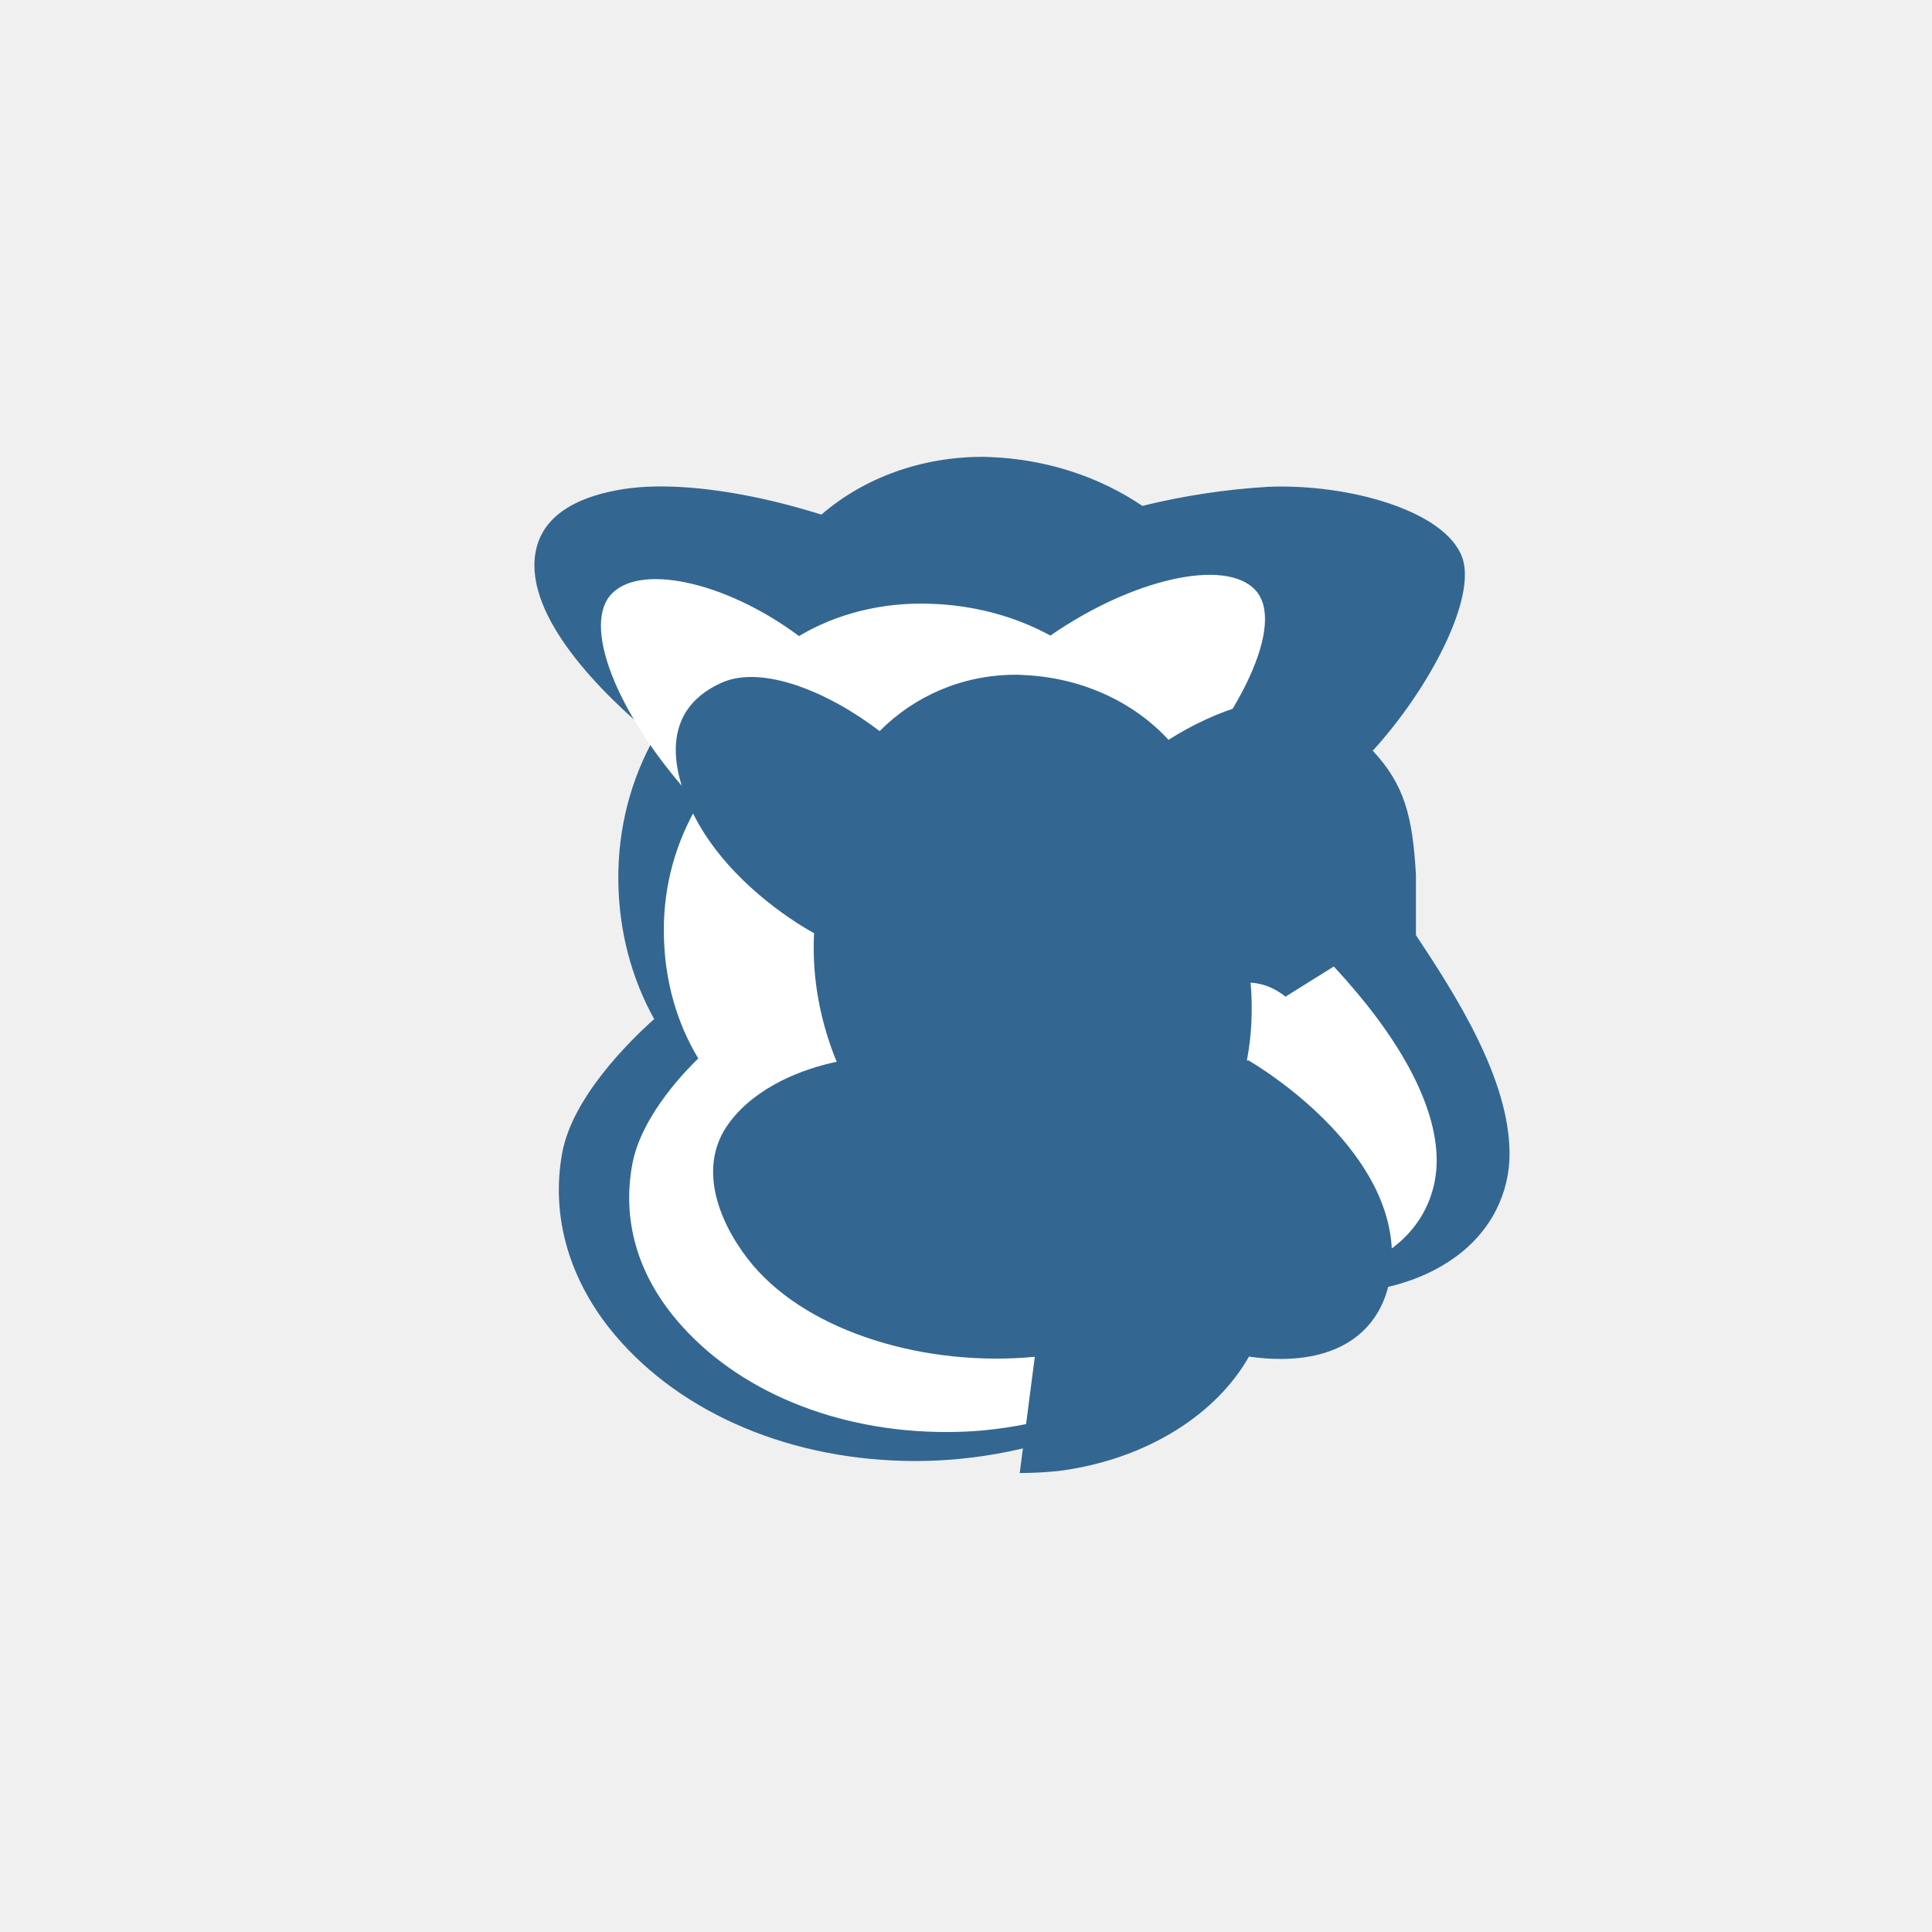
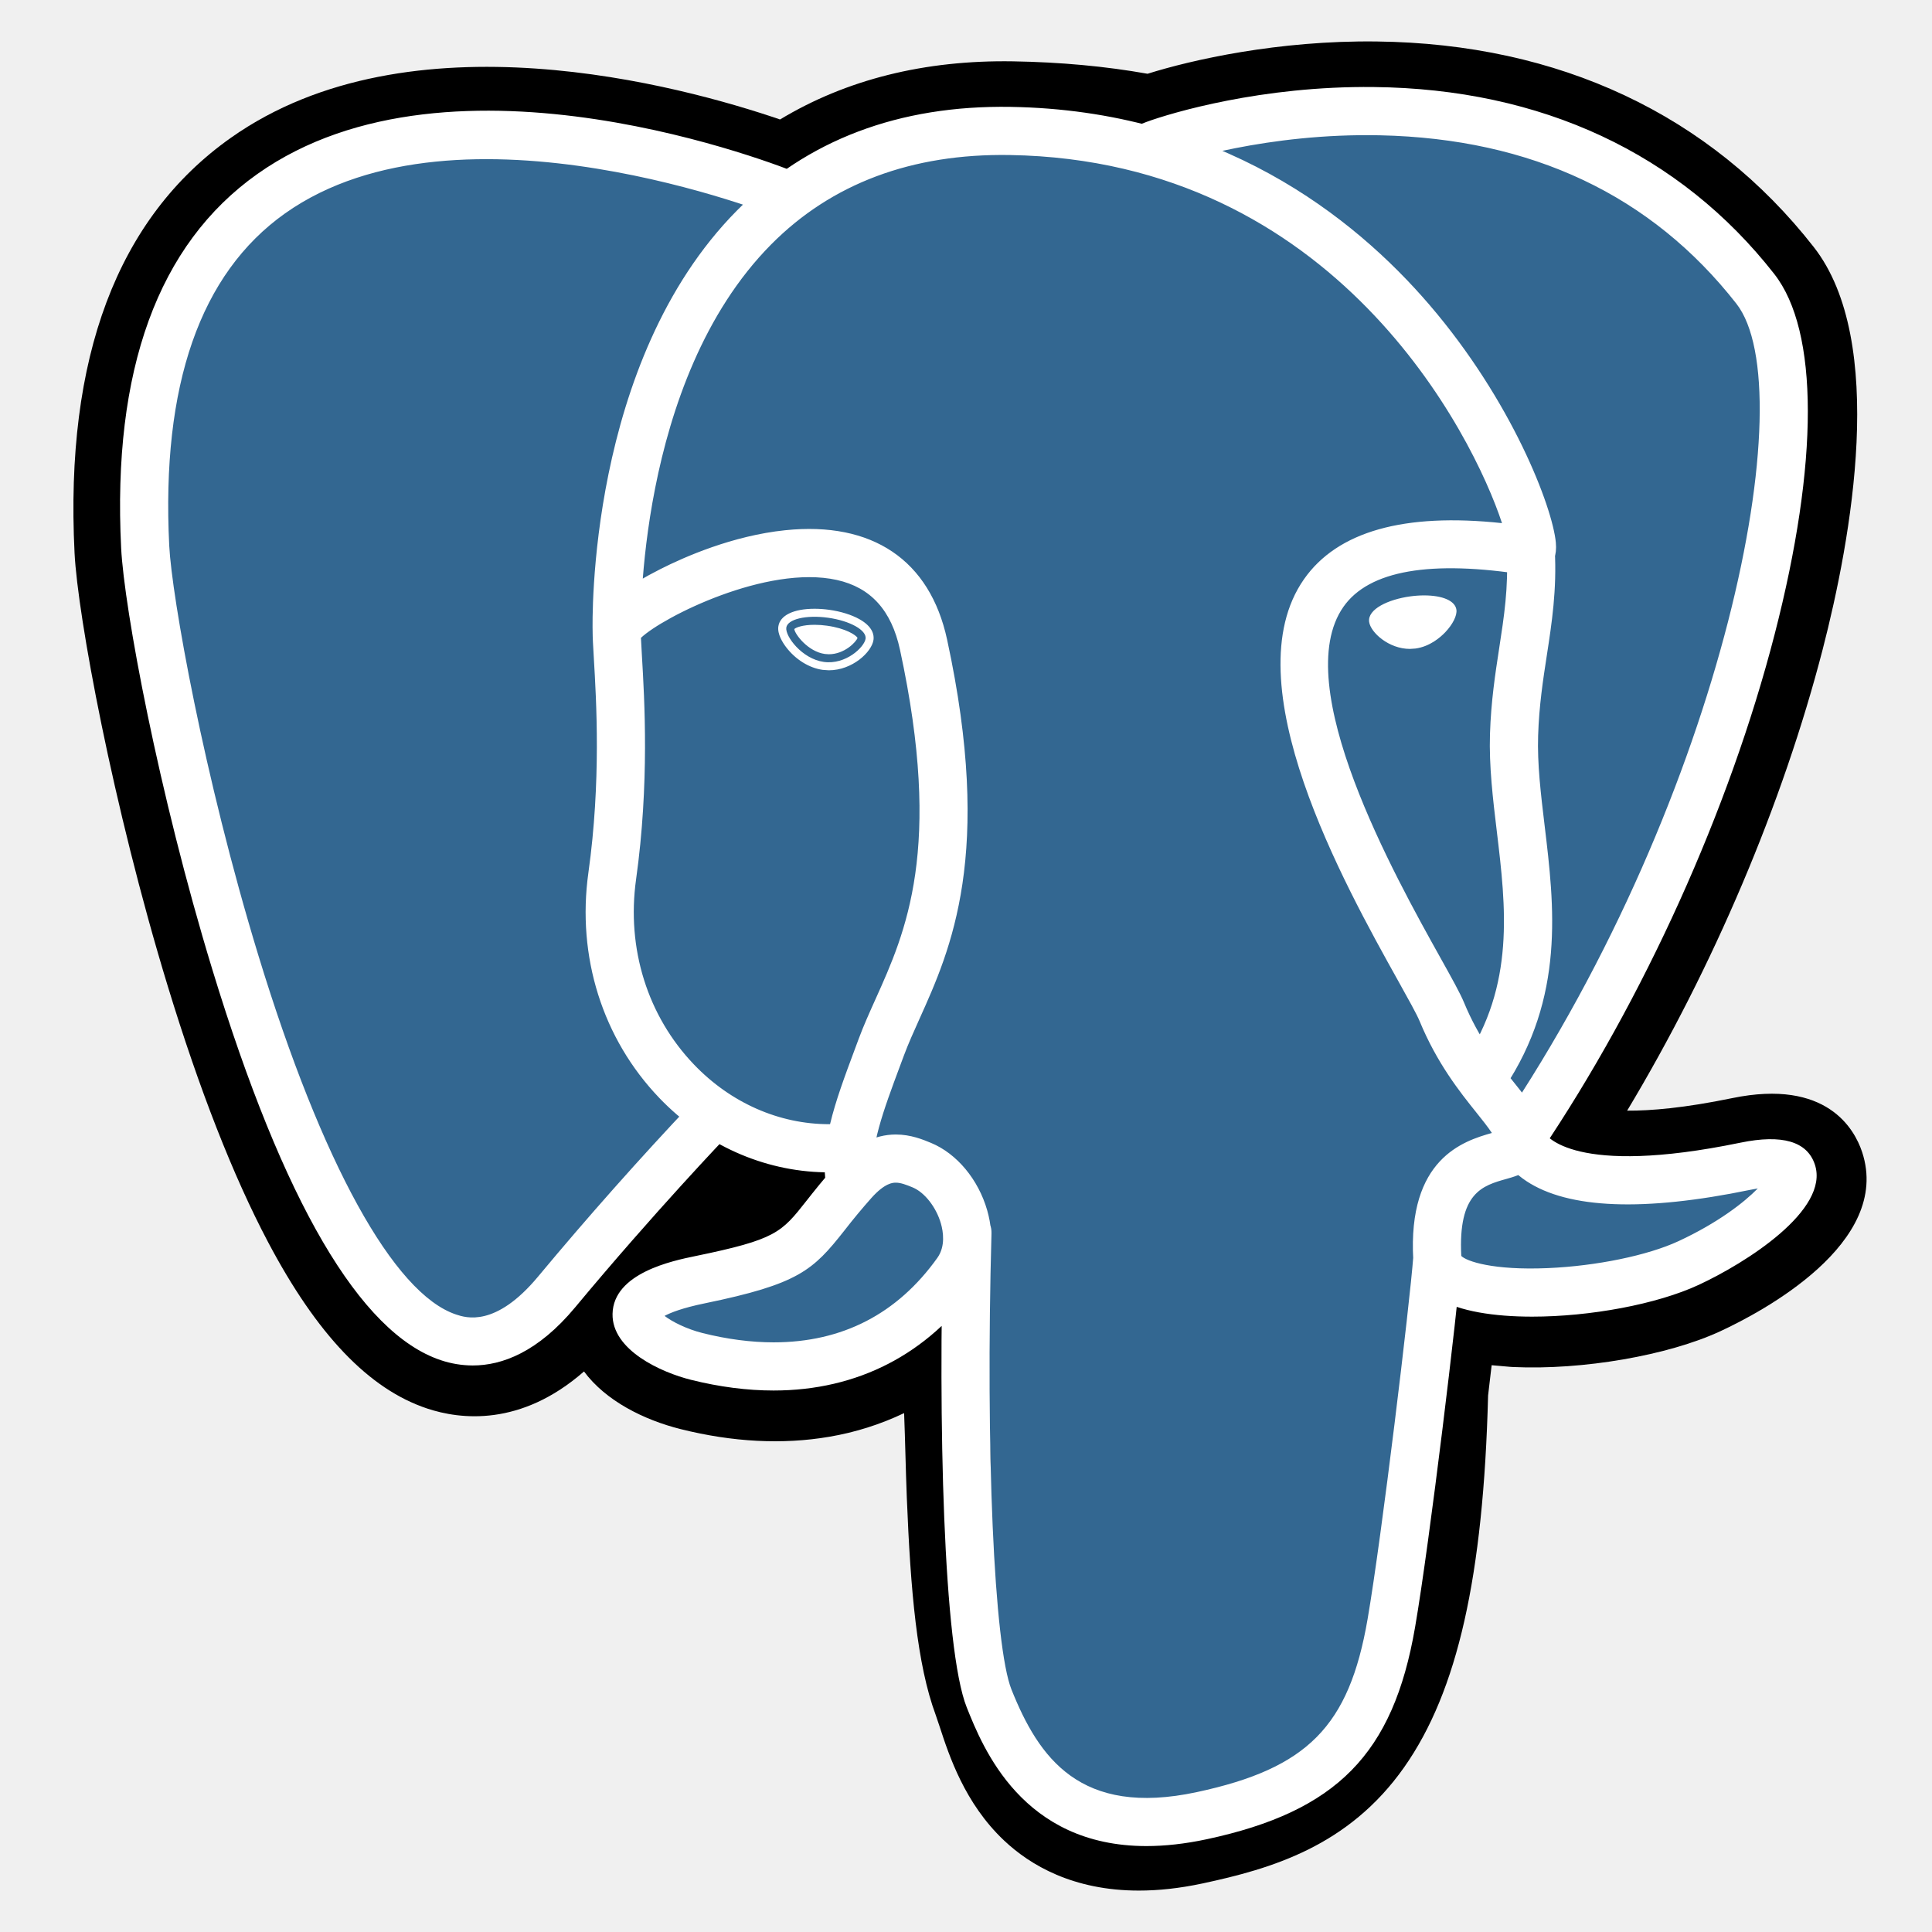
<svg xmlns="http://www.w3.org/2000/svg" viewBox="0 0 128 128">
-   <path d="M93.809 57.953c-.219-3.858-.75-5.953-2.875-8.234l.047-.016c3.813-4.202 6.86-10.14 5.891-12.781-1.141-3.11-7.563-4.875-12.813-4.672a46.4 46.4 0 0 0-8.375 1.266c-2.859-1.938-6.375-3.094-10.094-3.234-.156-.008-.312-.016-.469-.016-4.094 0-7.875 1.391-10.703 3.828-1.094-.344-2.172-.641-3.219-.891-3.828-.906-7.344-1.203-9.906-.797-2.422.383-5.375 1.406-5.828 4.281-.656 4.172 4.297 9.188 7.906 12.156-1.547 2.734-2.438 5.984-2.406 9.469.031 3.422.906 6.563 2.375 9.203-1.734 1.547-5.437 5.25-6.094 8.875-.766 4.219.469 8.469 3.5 12.063 4.453 5.266 11.781 8.344 19.922 8.344.953 0 1.922-.047 2.891-.141 8.797-.844 16.234-5.234 19.828-11.453 1.391.297 2.953.484 4.656.484 3.203 0 6.078-.766 8.297-2.344 2.547-1.812 3.672-4.406 3.672-6.906-.004-4.953-3.558-10.492-6.203-14.484z" fill="#336791" />
-   <path d="M85.168 66.031c-1.766-1.406-3.453-.906-4.437-.531-.219.078-.422.172-.609.281.016-.562.031-1.125.016-1.703-.063-4.063-1.188-7.703-3.328-10.813 5.469-5.797 8.375-12 6.359-14.172-1.984-2.141-8.141-.75-13.578 3.016-2.344-1.281-5.063-2.016-7.969-2.109-3.219-.109-6.219.672-8.688 2.141C48.059 38.5 42.2 37.234 40.387 39.5c-1.781 2.234.688 8.234 5.875 13.781-1.453 2.453-2.313 5.328-2.281 8.5.031 3.172.859 5.984 2.281 8.344-.547.531-3.766 3.672-4.375 7.031-.656 3.609.281 7.156 2.953 10.313 3.953 4.672 10.563 7.406 17.844 7.406.813 0 1.641-.031 2.469-.109 7.938-.766 14.609-4.656 17.859-10.25.484.063.984.109 1.5.125 3.344.125 6.281-.687 8.141-2.281 1.812-1.547 2.531-3.594 2.531-5.469-.003-3.781-2.581-8.3-6.816-12.859z" fill="#fff" />
-   <path d="M68.559 89.891c-7.156.687-14.875-1.578-18.672-6.063-1.906-2.25-3.969-6.297-1.531-9.5 1.828-2.406 4.922-3.531 7.078-3.984-.5-1.203-.891-2.484-1.156-3.828-.313-1.578-.422-3.156-.344-4.688-1.859-1.031-5.562-3.562-7.672-7.281-1.547-2.734-2.953-7.328 1.578-9.328 2.672-1.172 7.031.609 10.437 3.219 2.281-2.297 5.453-3.734 9.016-3.734.156 0 .312 0 .469.016 3.828.156 7.297 1.734 9.656 4.297 3.141-2.016 7.172-3.297 9.625-2.625 3.547.969 2.375 5.5.203 9.125-1.281 2.141-3.141 4.281-5.078 5.938.344 1.172.578 2.391.688 3.641.156 1.828.063 3.563-.25 5.172l.109-.016c2.656 1.578 10.75 7.375 9.344 14.609-.563 2.891-2.781 5.172-7.219 5.172-.641 0-1.344-.047-2.094-.156-2.062 3.672-6.594 6.797-12.594 7.578-.625.063-1.266.109-1.906.125-.234.008-.469.016-.687.016z" fill="#336791" />
+   <path d="M93.809 92.112c.785-6.533.55-7.492 5.416-6.433l1.235.108c3.742.17 8.637-.602 11.513-1.938 6.191-2.873 9.861-7.668 3.758-6.409-13.924 2.873-14.881-1.842-14.881-1.842 14.703-21.815 20.849-49.508 15.543-56.287-14.47-18.489-39.517-9.746-39.936-9.52l-.134.025c-2.751-.571-5.83-.912-9.289-.968-6.301-.104-11.082 1.652-14.709 4.402 0 0-44.683-18.409-42.604 23.151.442 8.841 12.672 66.898 27.26 49.362 5.332-6.412 10.484-11.834 10.484-11.834 2.558 1.699 5.622 2.567 8.834 2.255l.249-.212c-.078.796-.044 1.575.099 2.497-3.757 4.199-2.653 4.936-10.166 6.482-7.602 1.566-3.136 4.355-.221 5.084 3.535.884 11.712 2.136 17.238-5.598l-.22.882c1.474 1.18 1.375 8.477 1.583 13.69.209 5.214.558 10.079 1.621 12.948 1.063 2.868 2.317 10.256 12.191 8.14 8.252-1.764 14.561-4.309 15.136-27.985" />
+   <path d="M75.458 125.256c-4.367 0-7.211-1.689-8.938-3.32-2.607-2.46-3.641-5.629-4.259-7.522l-.267-.79c-1.244-3.358-1.666-8.193-1.916-14.419-.038-.935-.064-1.898-.093-2.919-.021-.747-.047-1.684-.085-2.664a18.8 18.8 0 01-4.962 1.568c-3.079.526-6.389.356-9.84-.507-2.435-.609-4.965-1.871-6.407-3.82-4.203 3.681-8.212 3.182-10.396 2.453-3.853-1.285-7.301-4.896-10.542-11.037-2.309-4.375-4.542-10.075-6.638-16.943-3.65-11.96-5.969-24.557-6.175-28.693C4.292 23.698 7.777 14.44 15.296 9.129 27.157.751 45.128 5.678 51.68 7.915c4.402-2.653 9.581-3.944 15.433-3.851 3.143.051 6.136.327 8.916.823 2.9-.912 8.628-2.221 15.185-2.139 12.081.144 22.092 4.852 28.949 13.615 4.894 6.252 2.474 19.381.597 26.651-2.642 10.226-7.271 21.102-12.957 30.57 1.544.011 3.781-.174 6.961-.831 6.274-1.295 8.109 2.069 8.607 3.575 1.995 6.042-6.677 10.608-9.382 11.864-3.466 1.609-9.117 2.589-13.745 2.377l-.202-.013-1.216-.107-.12 1.014-.116.991c-.311 11.999-2.025 19.598-5.552 24.619-3.697 5.264-8.835 6.739-13.361 7.709-1.544.33-2.947.474-4.219.474zm-9.19-43.671c2.819 2.256 3.066 6.501 3.287 14.434.028.99.054 1.927.089 2.802.106 2.65.355 8.855 1.327 11.477.137.371.26.747.39 1.146 1.083 3.316 1.626 4.979 6.309 3.978 3.931-.843 5.952-1.599 7.534-3.851 2.299-3.274 3.585-9.86 3.821-19.575l4.783.116-4.75-.57.14-1.186c.455-3.91.783-6.734 3.396-8.602 2.097-1.498 4.486-1.353 6.389-1.01-2.091-1.58-2.669-3.433-2.823-4.193l-.399-1.965 1.121-1.663c6.457-9.58 11.781-21.354 14.609-32.304 2.906-11.251 2.02-17.226 1.134-18.356-11.729-14.987-32.068-8.799-34.192-8.097l-.359.194-1.8.335-.922-.191c-2.542-.528-5.366-.82-8.393-.869-4.756-.08-8.593 1.044-11.739 3.431l-2.183 1.655-2.533-1.043c-5.412-2.213-21.308-6.662-29.696-.721-4.656 3.298-6.777 9.76-6.305 19.207.156 3.119 2.275 14.926 5.771 26.377 4.831 15.825 9.221 21.082 11.054 21.693.32.108 1.15-.537 1.976-1.529a270.708 270.708 0 0110.694-12.07l2.77-2.915 3.349 2.225c1.35.897 2.839 1.406 4.368 1.502l7.987-6.812-1.157 11.808c-.026.265-.039.626.065 1.296l.348 2.238-1.51 1.688-.174.196 4.388 2.025 1.836-2.301z" />
+   <path fill="#336791" d="M115.731 77.44c-13.925 2.873-14.882-1.842-14.882-1.842 14.703-21.816 20.849-49.51 15.545-56.287C101.924.823 76.875 9.566 76.457 9.793l-.135.024c-2.751-.571-5.83-.911-9.291-.967-6.301-.103-11.08 1.652-14.707 4.402 0 0-44.684-18.408-42.606 23.151.442 8.842 12.672 66.899 27.26 49.363 5.332-6.412 10.483-11.834 10.483-11.834 2.559 1.699 5.622 2.567 8.833 2.255l.25-.212c-.078.796-.042 1.575.1 2.497-3.758 4.199-2.654 4.936-10.167 6.482-7.602 1.566-3.136 4.355-.22 5.084 3.534.884 11.712 2.136 17.237-5.598l-.221.882c1.473 1.18 2.507 7.672 2.334 13.557-.174 5.885-.29 9.926.871 13.082 1.16 3.156 2.316 10.256 12.192 8.14 8.252-1.768 12.528-6.351 13.124-13.995.422-5.435 1.377-4.631 1.438-9.49l.767-2.3c.884-7.367.14-9.743 5.225-8.638l1.235.108c3.742.17 8.639-.602 11.514-1.938 6.19-2.871 9.861-7.667 3.758-6.408z" />
+   <path fill="#fff" d="M75.957 122.307c-8.232 0-10.84-6.519-11.907-9.185-1.562-3.907-1.899-19.069-1.551-31.503a1.59 1.59 0 011.64-1.55 1.594 1.594 0 011.55 1.639c-.401 14.341.168 27.337 1.324 30.229 1.804 4.509 4.54 8.453 12.275 6.796 7.343-1.575 10.093-4.359 11.318-11.46.94-5.449 2.799-20.951 3.028-24.01a1.593 1.593 0 011.71-1.472 1.597 1.597 0 011.472 1.71c-.239 3.185-2.089 18.657-3.065 24.315-1.446 8.387-5.185 12.191-13.794 14.037-1.463.313-2.792.453-4 .454zM31.321 90.466a6.71 6.71 0 01-2.116-.35c-5.347-1.784-10.44-10.492-15.138-25.885-3.576-11.717-5.842-23.947-6.041-27.922-.589-11.784 2.445-20.121 9.02-24.778 13.007-9.216 34.888-.44 35.813-.062a1.596 1.596 0 01-1.207 2.955c-.211-.086-21.193-8.492-32.768-.285-5.622 3.986-8.203 11.392-7.672 22.011.167 3.349 2.284 15.285 5.906 27.149 4.194 13.742 8.967 22.413 13.096 23.79.648.216 2.62.873 5.439-2.517A245.272 245.272 0 0145.88 73.046a1.596 1.596 0 012.304 2.208c-.048.05-4.847 5.067-10.077 11.359-2.477 2.979-4.851 3.853-6.786 3.853zm69.429-13.445a1.596 1.596 0 01-1.322-2.487c14.863-22.055 20.08-48.704 15.612-54.414-5.624-7.186-13.565-10.939-23.604-11.156-7.433-.16-13.341 1.738-14.307 2.069l-.243.099c-.971.305-1.716-.227-1.997-.849a1.6 1.6 0 01.631-2.025c.046-.027.192-.089.429-.176l-.021.006.021-.007c1.641-.601 7.639-2.4 15.068-2.315 11.108.118 20.284 4.401 26.534 12.388 2.957 3.779 2.964 12.485.019 23.887-3.002 11.625-8.651 24.118-15.497 34.277-.306.457-.81.703-1.323.703zm.76 10.21c-2.538 0-4.813-.358-6.175-1.174-1.4-.839-1.667-1.979-1.702-2.584-.382-6.71 3.32-7.878 5.208-8.411-.263-.398-.637-.866-1.024-1.349-1.101-1.376-2.609-3.26-3.771-6.078-.182-.44-.752-1.463-1.412-2.648-3.579-6.418-11.026-19.773-6.242-26.612 2.214-3.165 6.623-4.411 13.119-3.716C97.6 28.837 88.5 10.625 66.907 10.271c-6.494-.108-11.82 1.889-15.822 5.93-8.96 9.049-8.636 25.422-8.631 25.586a1.595 1.595 0 11-3.19.084c-.02-.727-.354-17.909 9.554-27.916C53.455 9.272 59.559 6.96 66.96 7.081c13.814.227 22.706 7.25 27.732 13.101 5.479 6.377 8.165 13.411 8.386 15.759.165 1.746-1.088 2.095-1.341 2.147l-.576.013c-6.375-1.021-10.465-.312-12.156 2.104-3.639 5.201 3.406 17.834 6.414 23.229.768 1.376 1.322 2.371 1.576 2.985.988 2.396 2.277 4.006 3.312 5.3.911 1.138 1.7 2.125 1.982 3.283.131.23 1.99 2.98 13.021.703 2.765-.57 4.423-.083 4.93 1.45.997 3.015-4.597 6.532-7.694 7.97-2.775 1.29-7.204 2.106-11.036 2.106zm-4.696-4.021c.35.353 2.101.962 5.727.806 3.224-.138 6.624-.839 8.664-1.786 2.609-1.212 4.351-2.567 5.253-3.492l-.5.092c-7.053 1.456-12.042 1.262-14.828-.577a6.162 6.162 0 01-.54-.401c-.302.119-.581.197-.78.253-1.58.443-3.214.902-2.996 5.105zm-45.562 8.915c-1.752 0-3.596-.239-5.479-.71-1.951-.488-5.24-1.957-5.19-4.37.057-2.707 3.994-3.519 5.476-3.824 5.354-1.103 5.703-1.545 7.376-3.67.488-.619 1.095-1.39 1.923-2.314 1.229-1.376 2.572-2.073 3.992-2.073.989 0 1.8.335 2.336.558 1.708.708 3.133 2.42 3.719 4.467.529 1.847.276 3.625-.71 5.006-3.237 4.533-7.886 6.93-13.443 6.93zm-7.222-4.943c.481.372 1.445.869 2.518 1.137 1.631.408 3.213.615 4.705.615 4.546 0 8.196-1.882 10.847-5.594.553-.774.387-1.757.239-2.274-.31-1.083-1.08-2.068-1.873-2.397-.43-.178-.787-.314-1.115-.314-.176 0-.712 0-1.614 1.009a41.146 41.146 0 00-1.794 2.162c-2.084 2.646-3.039 3.544-9.239 4.821-1.513.31-2.289.626-2.674.835zm12.269-7.36a1.596 1.596 0 01-1.575-1.354 8.218 8.218 0 01-.08-.799c-4.064-.076-7.985-1.82-10.962-4.926-3.764-3.927-5.477-9.368-4.699-14.927.845-6.037.529-11.366.359-14.229-.047-.796-.081-1.371-.079-1.769.003-.505.013-1.844 4.489-4.113 1.592-.807 4.784-2.215 8.271-2.576 5.777-.597 9.585 1.976 10.725 7.246 3.077 14.228.244 20.521-1.825 25.117-.385.856-.749 1.664-1.04 2.447l-.257.69c-1.093 2.931-2.038 5.463-1.748 7.354a1.595 1.595 0 01-1.335 1.819l-.244.02zM42.464 42.26l.062 1.139c.176 2.974.504 8.508-.384 14.86-.641 4.585.759 9.06 3.843 12.276 2.437 2.542 5.644 3.945 8.94 3.945h.068c.369-1.555.982-3.197 1.642-4.966l.255-.686c.329-.884.714-1.74 1.122-2.646 1.991-4.424 4.47-9.931 1.615-23.132-.565-2.615-1.936-4.128-4.189-4.627-4.628-1.022-11.525 2.459-12.974 3.837zm9.63-.677c-.08.564 1.033 2.07 2.485 2.271 1.449.203 2.689-.975 2.768-1.539.079-.564-1.033-1.186-2.485-1.388-1.451-.202-2.691.092-2.768.656zm2.818 2.826l-.407-.028c-.9-.125-1.81-.692-2.433-1.518-.219-.29-.576-.852-.505-1.354.101-.736.999-1.177 2.4-1.177.313 0 .639.023.967.069.766.106 1.477.327 2.002.62.91.508.977 1.075.936 1.368-.112.813-1.405 2.02-2.96 2.02zm-2.289-2.732c.045.348.907 1.496 2.029 1.651l.261.018c1.036 0 1.81-.815 1.901-1.082-.096-.182-.762-.634-2.025-.81a5.823 5.823 0 00-.821-.059c-.812 0-1.243.183-1.345.282zm43.605-1.245c.079.564-1.033 2.07-2.484 2.272-1.45.202-2.691-.975-2.771-1.539-.076-.564 1.036-1.187 2.486-1.388 1.45-.203 2.689.092 2.769.655zm-2.819 2.56c-1.396 0-2.601-1.086-2.7-1.791-.115-.846 1.278-1.489 2.712-1.688.316-.044.629-.066.93-.066 1.238 0 2.058.363 2.14.949.053.379-.238.964-.739 1.492-.331.347-1.026.948-1.973 1.079l-.37.025zm.943-3.013c-.276 0-.564.021-.856.061-1.441.201-2.301.779-2.259 1.089.048.341.968 1.332 2.173 1.332l.297-.021c.787-.109 1.378-.623 1.66-.919.443-.465.619-.903.598-1.052-.028-.198-.56-.49-1.613-.49zm3.965 32.843a1.594 1.594 0 01-1.324-2.483c3.398-5.075 2.776-10.25 2.175-15.255-.257-2.132-.521-4.337-.453-6.453.07-2.177.347-3.973.614-5.71.317-2.058.617-4.002.493-6.31a1.595 1.595 0 113.186-.172c.142 2.638-.197 4.838-.525 6.967-.253 1.643-.515 3.342-.578 5.327-.061 1.874.178 3.864.431 5.97.64 5.322 1.365 11.354-2.691 17.411a1.596 1.596 0 01-1.328.708z" />
</svg>
